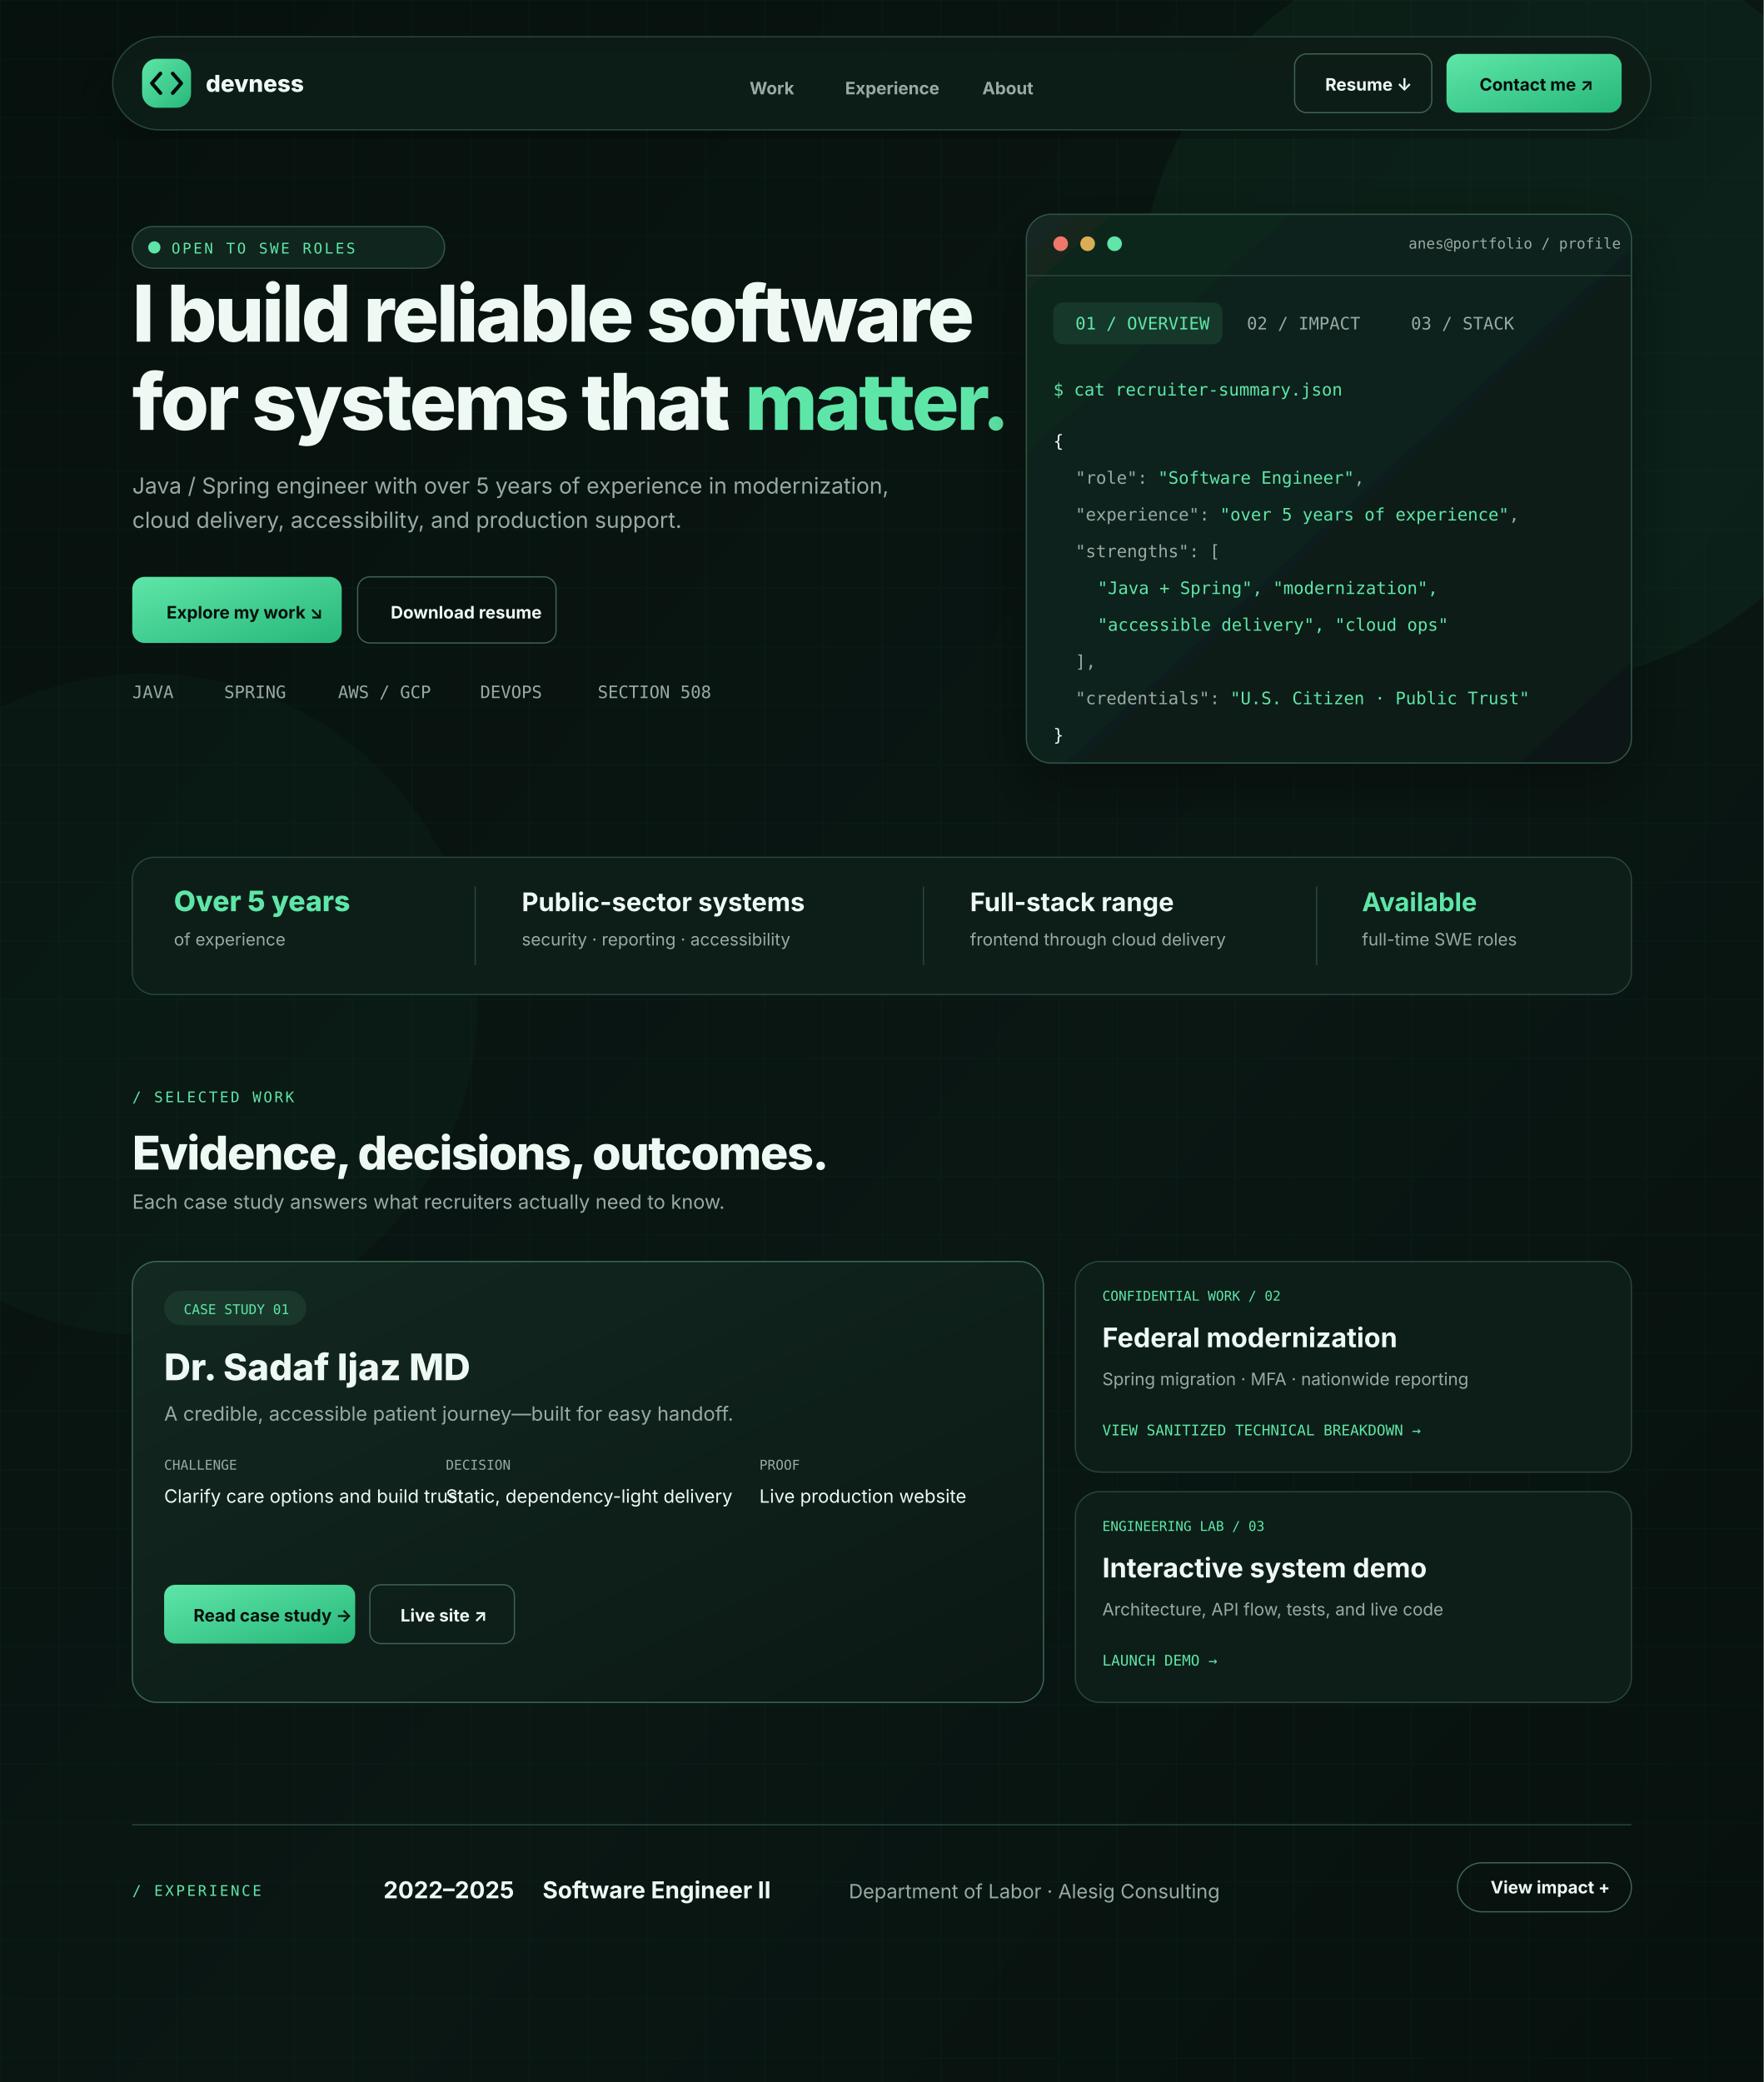
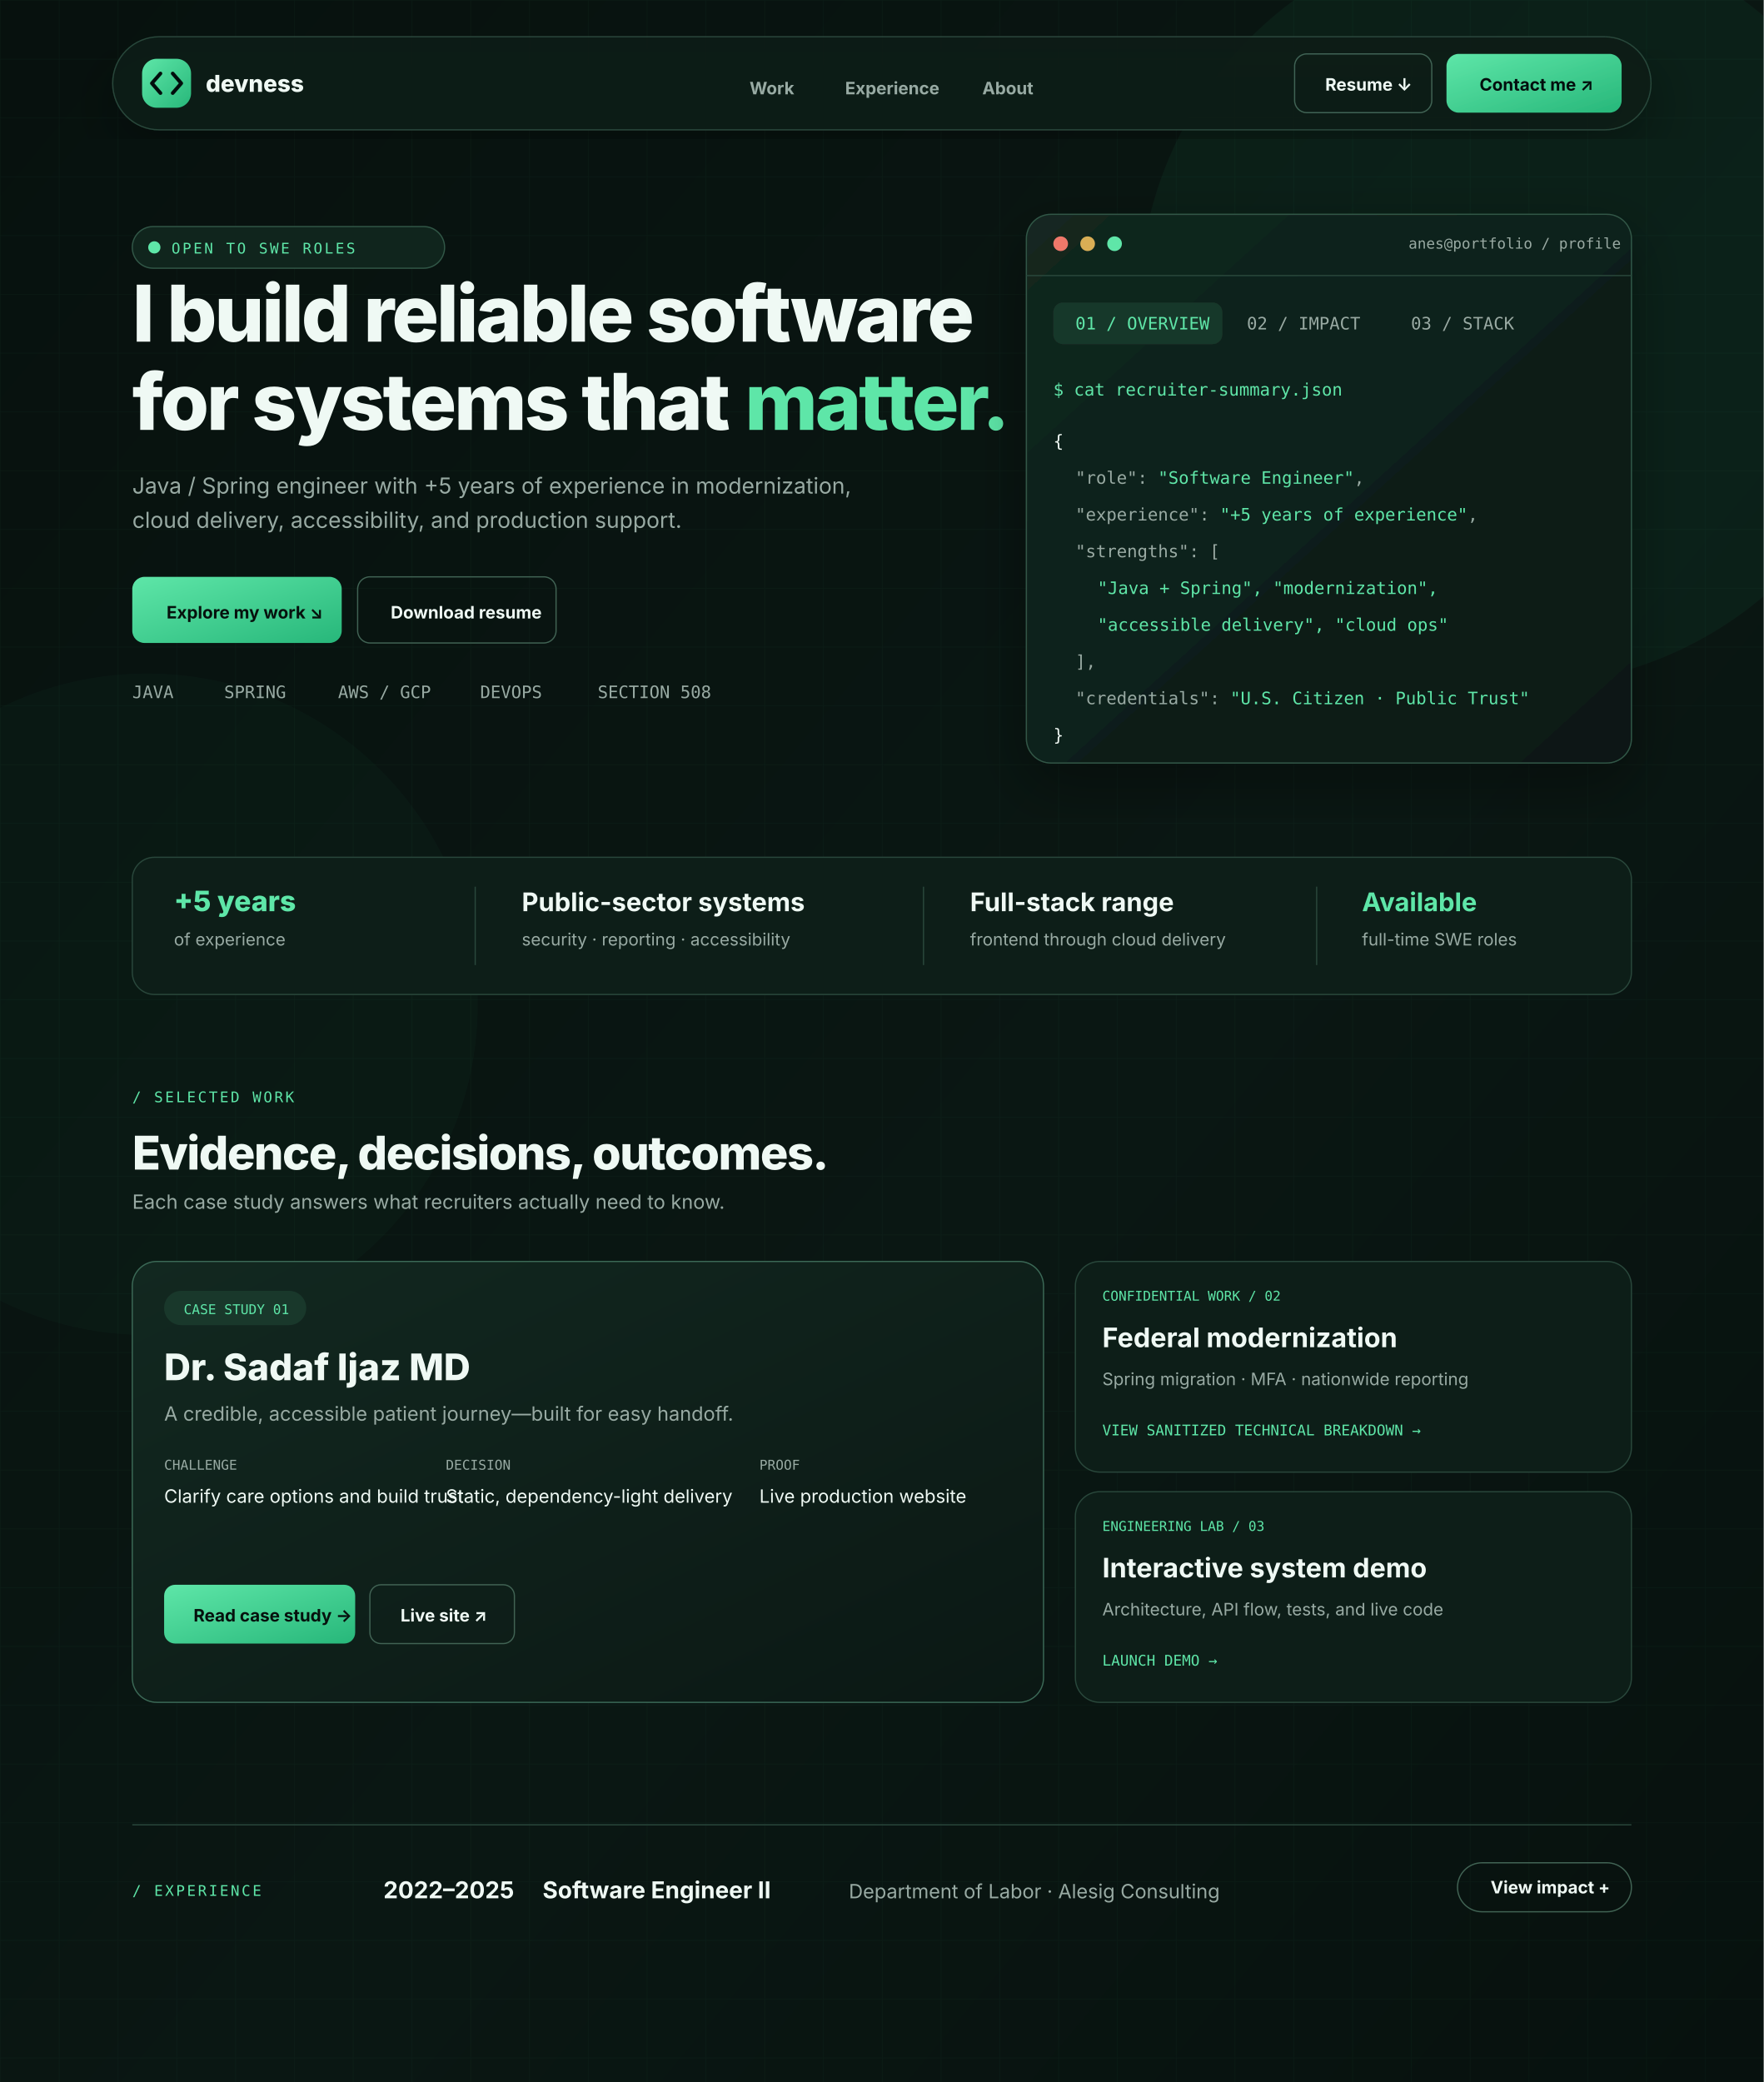
<svg xmlns="http://www.w3.org/2000/svg" width="1440" height="1700" viewBox="0 0 1440 1700">
  <defs>
    <linearGradient id="bg" x1="0" y1="0" x2="1" y2="1">
      <stop offset="0" stop-color="#07110e" />
      <stop offset="0.58" stop-color="#0a1713" />
      <stop offset="1" stop-color="#07110e" />
    </linearGradient>
    <linearGradient id="panel" x1="0" y1="0" x2="1" y2="1">
      <stop offset="0" stop-color="#122820" />
      <stop offset="1" stop-color="#0b1814" />
    </linearGradient>
    <linearGradient id="accent" x1="0" y1="0" x2="1" y2="1">
      <stop offset="0" stop-color="#5ee6a8" />
      <stop offset="1" stop-color="#27b77a" />
    </linearGradient>
    <pattern id="grid" width="48" height="48" patternUnits="userSpaceOnUse">
      <path d="M48 0H0V48" fill="none" stroke="#5ee6a8" stroke-opacity=".035" />
    </pattern>
    <filter id="shadow">
      <feDropShadow dx="0" dy="18" stdDeviation="24" flood-color="#000" flood-opacity=".34" />
    </filter>
    <style>
      .sans{font-family:Inter,Manrope,Arial,sans-serif}.mono{font-family:'SFMono-Regular',Consolas,monospace}
      .muted{fill:#98aaa3}.white{fill:#eff9f4}.green{fill:#5ee6a8}.line{stroke:#29473b}
      .small{font-size:14px}.label{font-size:12px;letter-spacing:1.7px}.body{font-size:18px}.nav{font-size:14px;font-weight:700}
      .h1{font-size:64px;font-weight:800;letter-spacing:-2px}.h2{font-size:38px;font-weight:800;letter-spacing:-1px}.h3{font-size:22px;font-weight:750}
    </style>
  </defs>
  <rect width="1440" height="1700" fill="url(#bg)" />
  <rect width="1440" height="1700" fill="url(#grid)" />
  <circle cx="1240" cy="250" r="310" fill="#29c484" opacity=".055" />
  <circle cx="120" cy="820" r="270" fill="#29c484" opacity=".035" />
  <g transform="translate(92 30)" filter="url(#shadow)">
    <rect width="1256" height="76" rx="38" fill="#0d1e18" fill-opacity=".94" stroke="#29473b" />
    <g transform="translate(24 18)">
      <rect width="40" height="40" rx="12" fill="url(#accent)" />
      <path d="M15 12 8 20l7 8M25 12l7 8-7 8" fill="none" stroke="#06110d" stroke-width="3" stroke-linecap="round" stroke-linejoin="round" />
      <text x="52" y="27" class="sans white" font-size="19" font-weight="800">devness</text>
    </g>
    <g class="sans nav muted" transform="translate(520 0)">
      <text x="0" y="47">Work</text>
      <text x="78" y="47">Experience</text>
      <text x="190" y="47">About</text>
    </g>
    <g transform="translate(965 14)">
      <rect width="112" height="48" rx="10" fill="none" stroke="#416354" />
      <text x="25" y="30" class="sans white nav">Resume ↓</text>
      <rect x="124" width="143" height="48" rx="10" fill="url(#accent)" />
      <text x="151" y="30" class="sans nav" fill="#06110d">Contact me ↗</text>
    </g>
  </g>
  <g transform="translate(108 185)">
    <g>
      <rect width="255" height="34" rx="17" fill="#10251d" stroke="#315747" />
      <circle cx="18" cy="17" r="5" fill="#5ee6a8" />
      <text x="32" y="22" class="mono green label">OPEN TO SWE ROLES</text>
      <text y="94" class="sans white h1">I build reliable software</text>
      <text y="166" class="sans white h1">for systems that <tspan class="green">matter.</tspan>
      </text>
-       <text y="218" class="sans muted body">Java / Spring engineer with over 5 years of experience in modernization,</text>
+       <text y="218" class="sans muted body">Java / Spring engineer with +5 years of experience in modernization,</text>
      <text y="246" class="sans muted body">cloud delivery, accessibility, and production support.</text>
      <g transform="translate(0 286)">
        <rect width="171" height="54" rx="10" fill="url(#accent)" />
        <text x="28" y="34" class="sans nav" fill="#06110d">Explore my work ↘</text>
        <rect x="184" width="162" height="54" rx="10" fill="none" stroke="#416354" />
        <text x="211" y="34" class="sans white nav">Download resume</text>
      </g>
      <g transform="translate(0 385)">
        <text class="mono muted small">JAVA</text>
        <text x="75" class="mono muted small">SPRING</text>
        <text x="168" class="mono muted small">AWS / GCP</text>
        <text x="284" class="mono muted small">DEVOPS</text>
        <text x="380" class="mono muted small">SECTION 508</text>
      </g>
    </g>
    <g transform="translate(730 -10)" filter="url(#shadow)">
      <rect width="494" height="448" rx="20" fill="url(#panel)" stroke="#315747" />
      <g transform="translate(22 18)">
        <circle cx="6" cy="6" r="6" fill="#ef786b" />
        <circle cx="28" cy="6" r="6" fill="#d9ae55" />
        <circle cx="50" cy="6" r="6" fill="#5ee6a8" />
        <text x="290" y="10" class="mono muted" font-size="12">anes@portfolio / profile</text>
      </g>
      <line x1="0" x2="494" y1="50" y2="50" class="line" />
      <g transform="translate(22 72)">
        <rect width="138" height="34" rx="8" fill="#19382b" />
        <text x="18" y="22" class="mono green small">01 / OVERVIEW</text>
        <text x="158" y="22" class="mono muted small">02 / IMPACT</text>
        <text x="292" y="22" class="mono muted small">03 / STACK</text>
        <text y="76" class="mono green small">$ cat recruiter-summary.json</text>
        <text y="118" class="mono white small">{</text>
        <text x="18" y="148" class="mono muted small">"role": <tspan class="green">"Software Engineer"</tspan>,</text>
-         <text x="18" y="178" class="mono muted small">"experience": <tspan class="green">"over 5 years of experience"</tspan>,</text>
+         <text x="18" y="178" class="mono muted small">"experience": <tspan class="green">"+5 years of experience"</tspan>,</text>
        <text x="18" y="208" class="mono muted small">"strengths": [</text>
        <text x="36" y="238" class="mono green small">"Java + Spring", "modernization",</text>
        <text x="36" y="268" class="mono green small">"accessible delivery", "cloud ops"</text>
        <text x="18" y="298" class="mono muted small">],</text>
        <text x="18" y="328" class="mono muted small">"credentials": <tspan class="green">"U.S. Citizen · Public Trust"</tspan>
        </text>
        <text y="358" class="mono white small">}</text>
      </g>
    </g>
  </g>
  <g transform="translate(108 700)">
    <rect width="1224" height="112" rx="18" fill="#0d1e18" stroke="#29473b" />
    <g class="sans">
-       <text x="34" y="44" class="green" font-size="23" font-weight="800">Over 5 years</text>
+       <text x="34" y="44" class="green" font-size="23" font-weight="800">+5 years</text>
      <text x="34" y="72" class="muted small">of experience</text>
      <line x1="280" x2="280" y1="24" y2="88" class="line" />
      <text x="318" y="44" class="white" font-size="21" font-weight="750">Public-sector systems</text>
      <text x="318" y="72" class="muted small">security · reporting · accessibility</text>
      <line x1="646" x2="646" y1="24" y2="88" class="line" />
      <text x="684" y="44" class="white" font-size="21" font-weight="750">Full-stack range</text>
      <text x="684" y="72" class="muted small">frontend through cloud delivery</text>
      <line x1="967" x2="967" y1="24" y2="88" class="line" />
      <text x="1004" y="44" class="green" font-size="21" font-weight="750">Available</text>
      <text x="1004" y="72" class="muted small">full-time SWE roles</text>
    </g>
  </g>
  <g transform="translate(108 900)">
    <text class="mono green label">/ SELECTED WORK</text>
    <text y="55" class="sans white h2">Evidence, decisions, outcomes.</text>
    <text y="87" class="sans muted" font-size="16">Each case study answers what recruiters actually need to know.</text>
    <g transform="translate(0 130)">
      <rect width="744" height="360" rx="20" fill="url(#panel)" stroke="#3b6956" />
      <rect x="26" y="24" width="116" height="28" rx="14" fill="#19382b" />
      <text x="42" y="43" class="mono green" font-size="11">CASE STUDY 01</text>
      <text x="26" y="97" class="sans white" font-size="30" font-weight="800">Dr. Sadaf Ijaz MD</text>
      <text x="26" y="130" class="sans muted" font-size="16">A credible, accessible patient journey—built for easy handoff.</text>
      <g transform="translate(26 170)">
        <text class="mono muted" font-size="11">CHALLENGE</text>
        <text y="27" class="sans white" font-size="15">Clarify care options and build trust</text>
        <text x="230" class="mono muted" font-size="11">DECISION</text>
        <text x="230" y="27" class="sans white" font-size="15">Static, dependency-light delivery</text>
        <text x="486" class="mono muted" font-size="11">PROOF</text>
        <text x="486" y="27" class="sans white" font-size="15">Live production website</text>
      </g>
      <g transform="translate(26 264)">
        <rect width="156" height="48" rx="9" fill="url(#accent)" />
        <text x="24" y="30" class="sans nav" fill="#06110d">Read case study →</text>
        <rect x="168" width="118" height="48" rx="9" fill="none" stroke="#416354" />
        <text x="193" y="30" class="sans white nav">Live site ↗</text>
      </g>
      <g transform="translate(770 0)">
        <rect width="454" height="172" rx="20" fill="#0d1e18" stroke="#29473b" />
        <text x="22" y="32" class="mono green" font-size="11">CONFIDENTIAL WORK / 02</text>
        <text x="22" y="70" class="sans white h3">Federal modernization</text>
        <text x="22" y="101" class="sans muted" font-size="14">Spring migration · MFA · nationwide reporting</text>
        <text x="22" y="142" class="mono green" font-size="12">VIEW SANITIZED TECHNICAL BREAKDOWN →</text>
        <rect y="188" width="454" height="172" rx="20" fill="#0d1e18" stroke="#29473b" />
        <text x="22" y="220" class="mono green" font-size="11">ENGINEERING LAB / 03</text>
        <text x="22" y="258" class="sans white h3">Interactive system demo</text>
        <text x="22" y="289" class="sans muted" font-size="14">Architecture, API flow, tests, and live code</text>
        <text x="22" y="330" class="mono green" font-size="12">LAUNCH DEMO →</text>
      </g>
    </g>
  </g>
  <g transform="translate(108 1490)">
    <line x1="0" x2="1224" class="line" />
    <text y="58" class="mono green label">/ EXPERIENCE</text>
    <text x="205" y="60" class="sans white" font-size="19" font-weight="750">2022–2025</text>
    <text x="335" y="60" class="sans white" font-size="19" font-weight="750">Software Engineer II</text>
    <text x="585" y="60" class="sans muted" font-size="16">Department of Labor · Alesig Consulting</text>
    <rect x="1082" y="31" width="142" height="40" rx="20" fill="none" stroke="#416354" />
    <text x="1109" y="56" class="sans white nav">View impact +</text>
  </g>
</svg>
